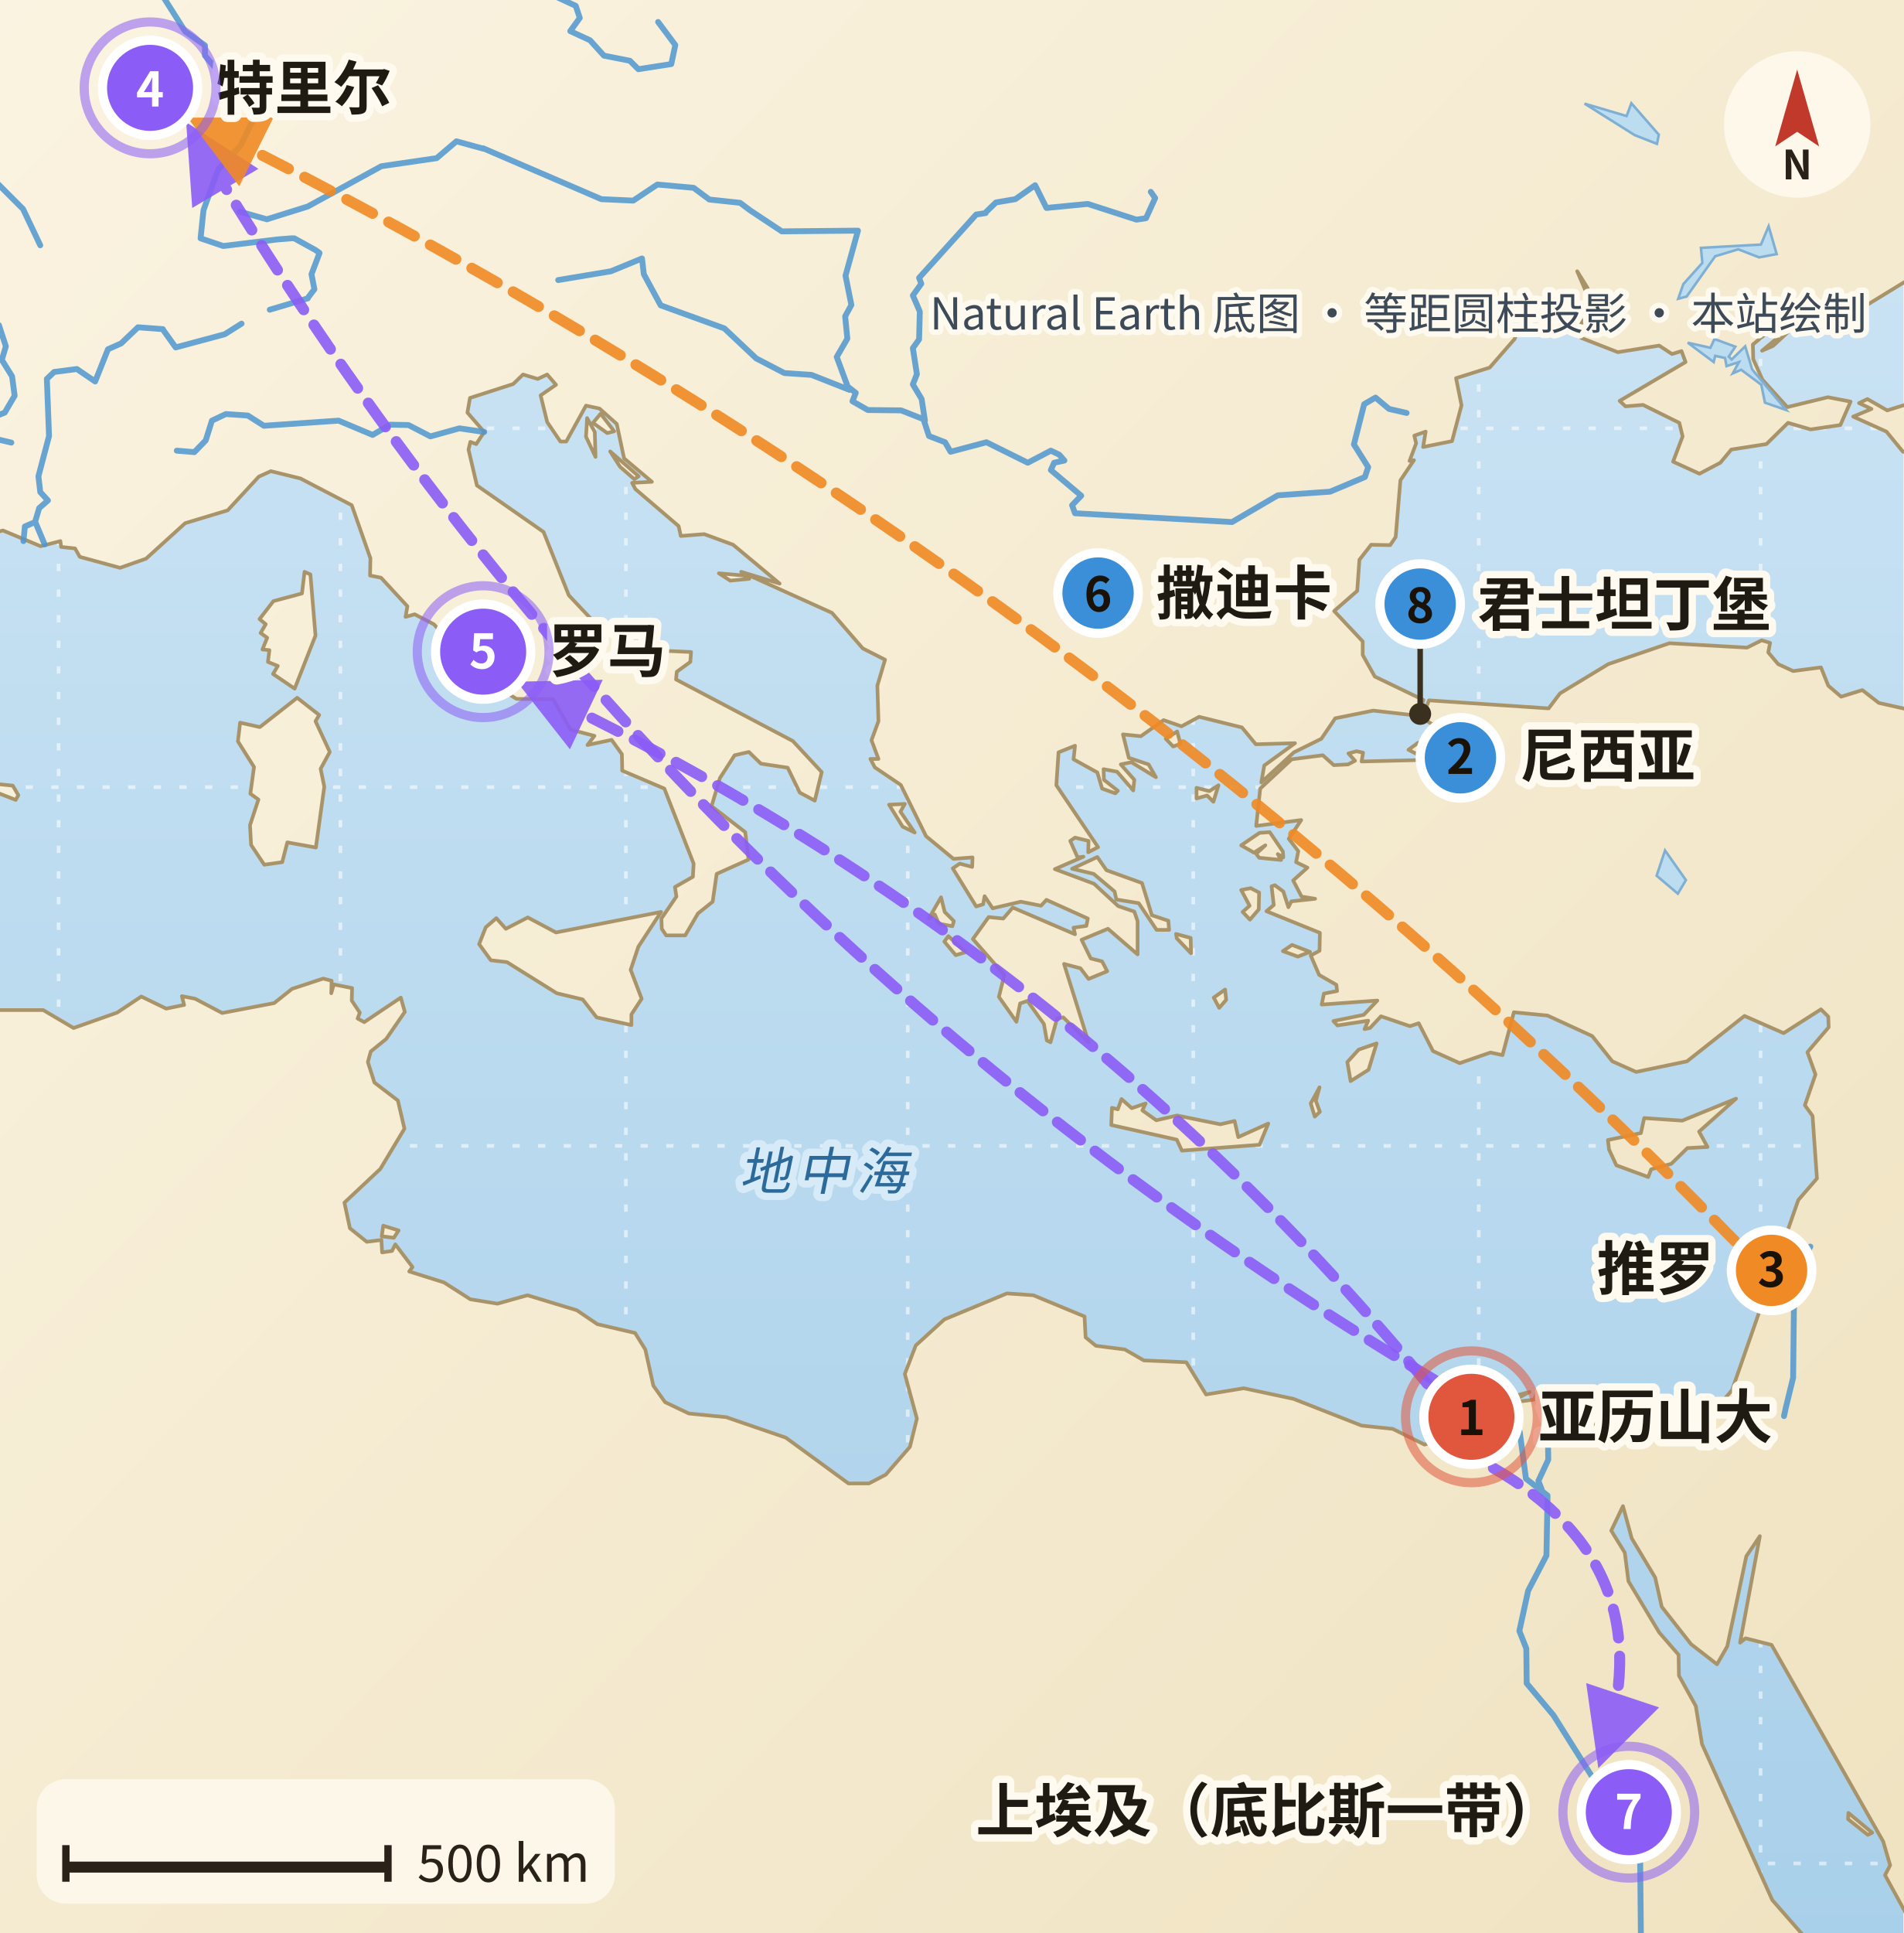
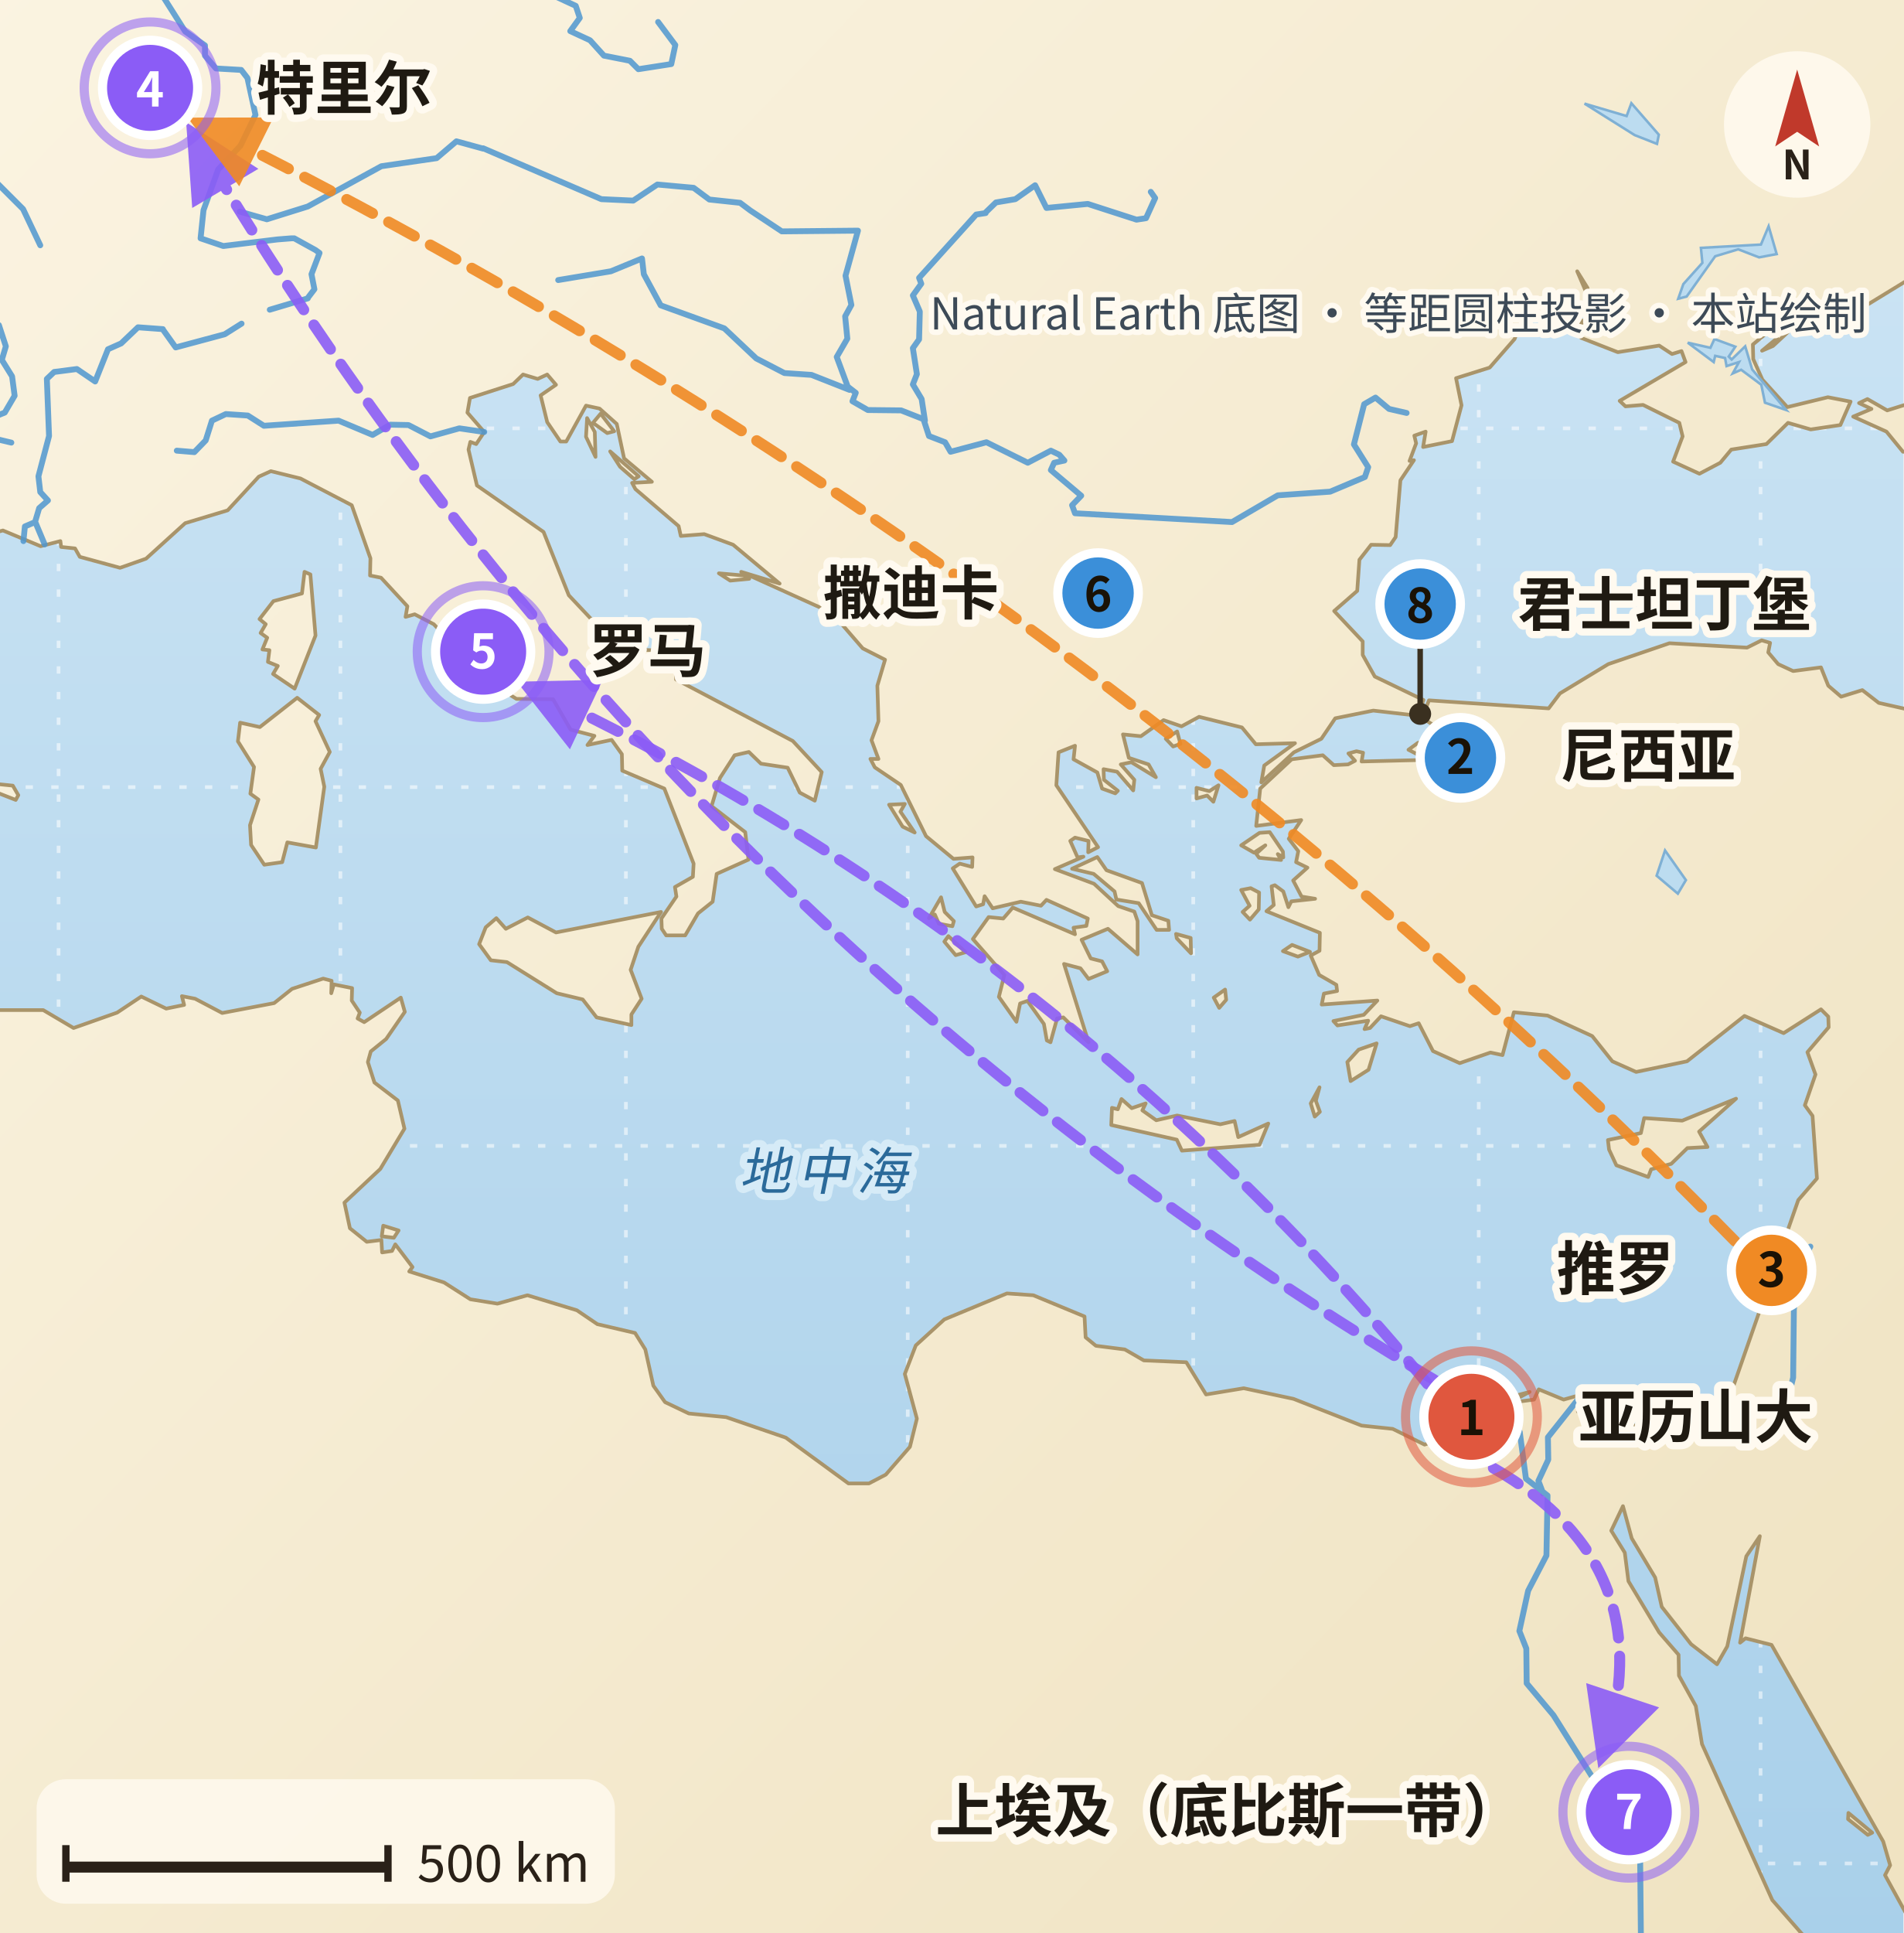
<svg xmlns="http://www.w3.org/2000/svg" viewBox="0 0 520 528" width="520" height="528" font-family="'Noto Sans CJK SC','PingFang SC','Microsoft YaHei','Source Han Sans SC',sans-serif">
  <defs>
    <linearGradient id="sea" x1="0" y1="0" x2="0" y2="1">
      <stop offset="0" stop-color="#cfe6f5" />
      <stop offset="1" stop-color="#a9d0ea" />
    </linearGradient>
    <linearGradient id="ld" x1="0" y1="0" x2="1" y2="1">
      <stop offset="0" stop-color="#fbf4e2" />
      <stop offset="1" stop-color="#efe2c0" />
    </linearGradient>
    <marker id="a8b5cf6" viewBox="0 0 10 10" refX="8" refY="5" markerWidth="7" markerHeight="7" orient="auto-start-reverse">
      <path d="M0,0L10,5L0,10z" fill="#8b5cf6" />
    </marker>
    <marker id="af08a24" viewBox="0 0 10 10" refX="8" refY="5" markerWidth="7" markerHeight="7" orient="auto-start-reverse">
      <path d="M0,0L10,5L0,10z" fill="#f08a24" />
    </marker>
  </defs>
  <rect width="520" height="528" fill="url(#sea)" />
  <path d="M16,0V528M93,0V528M171,0V528M248,0V528M326,0V528M404,0V528M481,0V528M0,509H520M0,411H520M0,313H520M0,215H520M0,117H520M0,20H520" stroke="#ffffff" stroke-opacity=".55" stroke-width="1" stroke-dasharray="2 5" fill="none" />
  <path d="M309.2,302.7 313.0,301.4 312.1,303.3 315.9,306.0 321.6,304.7 333.4,307.1 337.3,306.2 338.3,310.6 346.5,306.9 344.1,312.7 322.9,314.3 321.5,311.3 303.6,307.3 303.8,302.6 305.4,303.0 306.4,300.2 309.2,302.7ZM302.3,237.7 312.0,241.2 314.7,250.0 319.2,251.5 319.4,254.0 316.0,254.0 311.1,246.7 305.0,245.7 304.5,243.5 298.8,238.7 292.9,237.3 299.8,234.1 302.3,237.7ZM474.3,300.1 464.2,309.1 466.5,313.3 461.0,313.6 456.6,317.9 451.1,319.4 450.3,321.5 441.6,318.3 439.6,314.0 439.3,311.4 448.3,309.5 449.2,305.4 459.6,306.1 474.3,300.1ZM-13.3,219.3 -9.4,219.6 -8.4,221.1 -11.7,227.2 -15.5,228.3 -15.5,216.6 -12.5,216.0 -13.3,219.3ZM86.2,197.0 90.1,205.4 87.6,210.0 88.6,214.9 86.3,231.5 78.5,230.1 77.1,235.5 72.2,236.2 68.6,230.8 68.3,225.4 70.6,218.4 68.4,216.8 69.4,209.5 65.0,202.5 65.6,197.4 71.0,198.6 81.2,190.6 87.2,195.3 86.2,197.0ZM84.8,156.9 86.2,173.6 80.5,188.1 74.6,184.1 75.9,181.9 73.2,180.8 73.6,177.6 71.7,177.4 73.0,174.2 71.2,172.9 72.6,170.5 70.9,169.1 74.7,164.2 82.5,162.1 83.2,156.2 84.8,156.9ZM180.6,249.1 174.4,258.6 172.3,264.9 175.3,272.8 172.5,277.1 172.5,280.0 163.0,277.9 159.2,273.0 152.1,271.3 138.5,262.8 134.1,262.3 130.9,257.9 132.7,253.3 135.6,250.8 138.2,253.7 144.2,250.6 151.9,254.7 180.6,249.1ZM196.4,156.6 203.2,157.2 204.7,158.1 199.5,158.6 196.4,156.6ZM510.3,501.2 504.9,496.9 505.0,495.2 511.5,500.6 510.3,501.2ZM369.0,295.3 368.1,290.1 371.2,286.7 376.1,285.0 373.9,292.2 369.0,295.3ZM359.2,305.0 358.1,301.4 360.5,297.0 359.5,300.7 360.6,303.7 359.2,305.0ZM333.1,275.3 331.6,272.5 334.7,270.3 335.0,273.1 333.1,275.3ZM353.0,258.1 357.9,260.0 354.6,261.3 350.5,259.8 353.0,258.1ZM325.4,260.4 321.5,256.3 321.3,255.1 325.3,256.2 325.4,260.4ZM341.5,251.2 339.5,249.1 341.4,247.4 339.1,243.1 341.7,242.6 344.0,243.8 343.9,248.4 341.5,251.2ZM346.9,227.3 350.5,232.6 350.6,234.2 349.1,233.3 350.0,234.9 344.0,234.3 343.2,233.2 345.7,230.9 342.6,232.9 339.1,230.9 344.1,227.5 346.9,227.3ZM332.9,214.5 331.5,219.0 329.8,217.3 326.9,218.1 326.9,215.2 330.4,216.1 332.9,214.5ZM320.5,203.9 318.5,201.8 321.6,199.8 322.5,203.2 320.5,203.9ZM107.6,338.1 104.3,337.7 104.7,334.8 108.9,336.1 107.6,338.1ZM4.3,218.5 -2.1,216.0 -2.3,214.0 3.5,214.6 5.0,217.2 4.3,218.5ZM165.9,118.3 162.0,115.5 164.1,113.0 167.8,117.8 165.9,118.3ZM173.3,130.9 169.4,127.5 166.7,123.3 174.5,130.1 173.3,130.9ZM162.7,124.8 160.1,119.3 160.4,114.2 162.5,118.0 162.7,124.8ZM258.1,249.1 260.6,251.6 260.2,253.0 256.5,252.3 255.4,249.8 253.8,250.8 257.1,245.1 258.1,249.1ZM263.8,260.1 261.1,260.9 258.0,257.2 259.1,255.7 263.8,260.1ZM249.9,227.4 246.6,225.8 242.9,219.8 247.2,219.6 246.0,221.7 249.9,227.4ZM535.5,535.3 526.5,524.6 520.7,522.6 515.0,512.2 516.4,509.5 514.5,503.0 484.0,449.3 476.9,447.5 475.4,448.7 480.8,419.6 477.1,425.1 471.9,449.7 469.1,454.6 462.0,449.1 454.0,438.9 452.2,430.9 445.8,420.2 443.4,411.4 440.2,418.1 443.9,424.1 444.9,431.9 453.3,445.9 458.6,452.0 458.7,457.7 463.3,466.0 465.0,476.4 484.2,519.0 493.4,529.5 489.6,529.8 489.0,532.6 491.7,547.8 -15.5,547.8 -15.5,278.1 -7.4,277.9 -3.4,275.9 11.8,275.9 20.1,280.8 32.0,276.6 38.6,272.2 45.4,275.5 50.3,274.5 49.7,272.1 53.3,272.8 60.7,276.7 74.9,274.0 79.8,270.1 88.3,267.3 90.6,267.9 90.5,271.3 91.2,268.9 96.2,269.9 96.1,273.3 98.3,276.6 97.7,278.2 99.5,279.2 109.5,272.5 110.6,276.4 105.5,283.8 101.3,287.2 100.5,290.1 102.3,295.7 108.7,300.6 110.5,308.3 103.9,319.3 94.1,328.5 95.6,335.5 100.2,339.2 104.2,338.7 104.4,342.1 107.1,341.7 108.0,339.9 112.7,346.1 111.8,347.3 121.3,350.3 128.5,354.9 135.9,356.1 144.1,353.8 157.6,357.9 163.2,361.7 173.5,364.1 176.3,368.6 178.5,378.5 181.7,383.0 188.2,386.1 198.4,387.1 214.7,392.7 231.8,405.2 237.4,405.2 242.0,402.8 248.6,395.2 250.5,387.5 247.2,375.3 250.2,367.5 258.0,360.4 275.1,353.3 282.3,353.8 296.3,359.6 296.6,365.3 299.4,367.6 307.3,368.6 312.5,371.6 324.1,372.1 329.5,380.9 339.8,379.2 353.4,382.1 372.0,389.4 380.5,390.3 389.2,394.6 394.7,392.7 402.5,386.9 407.0,386.3 409.7,382.4 417.9,380.2 412.3,383.2 419.1,382.3 420.4,379.5 427.2,382.3 432.9,380.7 436.7,384.6 433.0,381.9 431.1,385.6 434.8,387.0 436.2,389.5 439.0,387.4 438.5,385.5 444.0,390.0 452.2,388.0 453.2,389.7 460.5,388.8 468.4,385.4 473.2,379.7 491.3,327.8 496.4,321.9 495.2,304.8 493.1,301.9 496.0,293.5 493.8,287.4 499.6,280.6 499.5,277.7 497.5,275.7 487.3,282.2 476.6,277.5 460.9,289.9 447.0,292.8 440.5,289.9 435.0,283.0 422.8,277.4 413.6,276.5 410.5,288.2 407.2,287.5 398.8,290.4 391.5,287.1 387.6,279.5 385.2,280.3 377.3,277.6 374.3,280.8 372.8,281.1 373.8,278.8 365.4,280.1 364.3,278.9 372.6,277.2 376.3,273.3 361.1,274.4 361.7,271.4 365.3,270.7 365.1,269.0 360.4,266.3 358.1,261.0 360.5,259.7 360.6,254.8 346.0,248.9 348.0,247.2 347.4,242.1 348.3,241.8 350.6,243.5 352.0,247.8 352.8,246.2 359.3,245.5 355.6,244.9 353.3,240.5 357.2,237.0 354.1,235.5 354.7,232.5 352.1,229.1 355.5,224.0 343.2,225.6 344.3,215.4 352.9,207.4 361.4,206.3 364.4,209.0 368.3,208.8 370.2,207.8 368.4,205.8 370.6,205.2 372.4,205.6 372.0,208.0 388.2,207.6 388.9,206.9 384.8,204.8 387.4,202.9 401.2,200.3 393.7,199.4 389.8,196.9 388.8,195.5 390.4,191.3 423.1,193.5 426.2,189.4 439.4,181.4 456.1,175.7 477.3,176.9 481.3,174.9 483.6,175.6 483.1,178.2 485.8,181.4 489.9,183.3 497.5,182.3 499.5,187.3 503.0,190.3 508.8,188.5 513.3,192.0 535.5,197.0 535.5,535.3ZM532.6,129.6 525.5,123.3 519.9,123.4 515.4,117.9 506.3,113.8 511.3,111.7 507.9,110.1 510.2,109.0 515.6,112.1 522.3,110.0 521.7,106.3 526.7,97.8 528.0,96.9 529.0,99.1 530.6,96.0 535.4,96.1 529.0,90.1 526.4,89.9 524.1,85.4 531.3,84.1 535.5,84.8 535.5,130.3 532.6,129.6ZM535.3,74.8 530.5,76.7 520.7,76.8 509.1,83.9 505.4,82.9 494.0,85.6 484.4,94.5 481.4,95.8 485.5,92.4 484.8,89.2 478.9,94.1 479.0,98.1 481.5,103.7 488.3,111.2 499.4,108.5 505.6,109.7 502.8,116.1 494.7,117.3 488.5,115.5 482.6,121.3 473.0,122.8 470.0,126.4 464.3,129.4 457.1,126.1 459.7,119.2 458.8,115.5 448.9,110.6 444.1,111.0 442.5,109.5 460.5,98.9 459.4,95.9 456.8,96.7 453.3,94.4 442.0,96.2 432.0,92.3 431.2,91.5 434.8,89.4 427.7,87.0 440.2,88.5 443.6,85.8 440.1,86.8 435.3,85.3 433.7,78.6 430.9,74.1 433.3,79.7 432.7,85.1 427.4,84.8 427.8,82.6 425.4,85.5 415.9,87.0 413.8,92.6 407.0,100.4 397.8,103.3 399.3,110.7 396.7,120.5 388.8,122.1 389.5,117.9 386.4,119.0 386.9,121.1 385.1,125.9 386.3,125.7 382.6,131.2 381.3,146.7 379.8,148.9 374.6,148.8 371.4,152.9 370.8,161.4 364.5,166.9 372.3,175.2 372.3,178.9 375.6,184.8 388.9,191.2 387.4,195.5 375.2,194.1 364.8,196.2 361.0,201.8 353.5,205.5 344.6,213.7 345.4,209.1 353.8,203.0 343.1,203.3 339.3,198.7 327.6,195.8 322.8,198.4 317.9,196.7 311.7,201.1 306.8,200.6 308.4,207.0 313.8,208.8 315.8,212.3 309.1,208.2 306.2,208.8 309.9,213.0 309.6,215.9 305.2,210.8 301.5,210.1 301.6,213.0 305.4,216.0 304.7,216.7 301.1,215.4 299.8,211.0 293.3,207.4 293.7,203.7 289.2,205.5 288.6,214.5 300.0,231.4 297.3,232.8 297.4,229.7 293.7,228.8 292.4,229.7 293.2,231.5 294.4,234.2 296.0,234.0 288.2,237.4 298.9,241.4 305.5,247.5 309.9,249.0 310.8,251.6 310.8,260.7 302.7,253.7 295.5,256.7 298.0,261.8 301.1,262.6 302.5,265.3 297.4,267.4 295.2,264.5 290.7,263.3 297.4,284.7 290.5,277.9 288.8,278.2 287.0,284.7 286.0,284.2 285.2,279.7 280.7,273.4 278.7,274.1 277.7,279.1 272.9,272.3 274.4,266.3 265.8,256.5 270.1,250.5 274.1,250.9 276.7,247.9 293.7,255.2 293.3,253.4 296.8,252.9 297.2,250.9 285.9,245.8 284.4,247.4 278.9,246.3 271.2,248.1 269.0,244.8 268.6,247.0 266.7,247.6 260.3,237.2 262.2,235.9 265.6,236.8 265.7,234.2 260.5,234.6 253.0,228.4 246.1,214.4 239.0,209.6 237.8,207.3 240.0,207.3 238.1,202.2 240.0,197.0 239.7,187.3 241.8,180.2 235.7,177.1 227.3,167.4 202.5,156.2 213.0,159.4 200.3,148.8 192.4,145.9 186.0,146.4 185.4,143.7 173.6,133.6 172.7,131.9 178.1,131.6 170.5,125.2 168.5,115.8 163.8,111.6 160.1,110.8 154.7,120.6 153.1,120.6 149.5,115.3 147.7,108.0 151.9,105.1 149.5,102.3 146.9,103.5 142.9,102.3 140.2,104.9 128.4,108.7 127.7,112.7 132.3,118.0 130.1,121.3 128.5,120.7 128.0,122.8 130.3,132.6 148.5,145.3 155.4,162.6 163.6,171.3 173.4,177.4 188.8,178.1 188.6,180.8 184.9,183.5 184.7,185.6 216.6,202.4 224.5,210.9 222.6,218.7 218.5,216.5 215.2,209.7 207.9,208.6 204.6,205.4 200.7,206.3 196.7,212.5 194.4,220.2 203.6,227.3 204.5,234.8 195.8,238.7 194.7,246.3 190.7,249.5 187.2,255.5 182.0,255.5 180.8,253.7 180.7,250.9 184.8,244.9 184.4,242.3 189.3,239.5 189.5,235.9 181.5,215.4 170.0,210.5 169.9,206.0 167.1,202.1 160.5,203.5 162.4,201.0 155.9,199.3 151.1,191.0 141.1,190.9 134.0,186.5 118.5,170.5 113.3,167.8 110.8,168.5 111.3,165.6 104.1,157.8 101.1,157.2 101.2,152.5 96.1,138.0 82.1,130.7 74.0,128.7 70.7,130.2 62.2,139.4 50.6,142.9 39.9,152.6 32.8,155.1 21.8,152.1 20.5,149.8 16.7,149.4 16.5,147.8 11.1,149.2 0.8,144.9 -1.4,145.5 -11.5,152.7 -14.7,158.2 -14.1,164.5 -10.8,170.4 -12.9,171.1 -13.2,172.9 -11.7,177.2 -15.5,180.7 -15.5,-5.4 -8.9,-7.7 3.5,-7.6 -6.4,-8.9 -8.6,-10.6 -4.0,-11.7 4.3,-9.2 0.1,-11.7 2.8,-11.9 -0.8,-15.9 1.6,-19.6 535.5,-19.6 535.3,74.8Z" fill="url(#ld)" stroke="#a9946a" stroke-width="1" stroke-linejoin="round" fill-rule="evenodd" />
  <path d="M452.7,39.3 446.6,36.9 432.9,28.3 444.4,31.7 445.7,28.2 453.2,36.8 452.7,39.3ZM454.9,232.3 460.6,240.4 458.4,244.1 452.6,239.2 454.9,232.3ZM488.0,112.0 482.2,110.0 481.2,105.1 475.7,101.0 473.4,102.0 475.1,98.9 471.7,100.0 471.3,97.8 468.6,97.2 468.2,98.9 461.1,93.6 467.3,95.0 468.4,92.6 474.1,94.7 472.3,97.4 473.1,98.2 476.8,94.6 478.7,100.9 488.0,112.0ZM485.4,69.4 480.6,70.3 474.9,68.1 468.6,70.0 460.8,81.0 458.5,81.6 459.9,77.6 465.1,71.8 464.7,67.7 481.1,66.8 483.2,61.8 485.4,69.4ZM444.5,547.8 447.9,539.3 443.9,538.1 445.6,536.7 444.8,535.5 447.6,535.7 448.3,528.5 450.3,543.2 447.9,545.1 449.3,547.8 444.5,547.8Z" fill="#bcdcf0" stroke="#7fb0d4" stroke-width=".7" />
  <path d="M535.5,295.9 529.0,292.0 530.6,286.8M487.8,384.9 489.9,376.3M490.5,354.1 490.1,357.7M448.3,528.5 448.8,541.3 445.1,547.8M79.6,65.1 75.8,65.4M80.4,65.1 86.2,68.3M33.1,93.8 37.7,89.4 44.5,89.9M528.2,277.1 532.0,282.6 530.6,286.8M421.6,407.9 420.3,404.5 423.0,398.7 422.9,392.6 432.1,381.0M205.0,57.5 213.6,63.2 234.4,63.0 231.0,75.3 232.6,83.3 230.9,86.4 231.5,92.5 228.6,97.5 231.6,105.6 233.8,107.3 232.9,109.6 237.1,112.0 246.2,112.1 252.3,114.5 253.8,119.1 258.2,120.8 259.7,123.4 269.5,120.8 280.8,126.4 287.1,123.1 289.4,124.2 290.8,125.8 288.0,126.4 287.1,128.4 295.4,135.4 292.9,138.0 293.7,140.2 336.6,142.6 349.1,135.3 363.4,134.3 372.9,130.3 373.8,127.6 369.9,121.4 372.7,110.4 375.8,108.6 379.5,111.7 384.3,112.8M65.5,57.8 72.9,59.9 84.1,56.4 104.2,45.4 119.3,43.2 124.7,38.6 132.0,40.6M205.0,57.5 202.2,55.4 193.8,54.5 189.5,51.3 179.6,50.4 173.0,54.8 164.3,54.4 132.0,40.5M152.5,76.5 166.9,74.1 175.4,70.6 175.9,74.9 180.5,83.4 197.9,89.7 206.6,97.9 214.3,101.9 221.7,102.4 232.1,106.5M179.8,6.0 184.5,12.3 183.4,17.5 174.4,18.9 172.1,16.6 165.0,15.2 161.2,11.0 155.8,8.5 158.4,4.9 157.3,1.6 147.8,-2.8 142.6,-9.3M142.7,-9.3 135.7,-16.5 126.5,-17.1 122.6,-19.6M535.5,239.9 533.3,243.0 535.5,244.8M535.5,263.8 527.2,265.6 525.5,268.2 528.2,277.1M535.5,226.0 534.4,228.1 535.5,229.4M487.8,385.0 487.4,386.8M490.1,357.7 489.9,376.3M494.6,340.5 490.8,347.4 490.5,354.1M20.7,-18.8 6.6,-17.5 1.3,-19.4M31.6,-17.1 29.8,-18.8 20.7,-18.8M448.3,528.5 448.1,508.0 443.0,501.9 442.3,497.6 446.5,491.5 446.0,486.6 438.2,487.6 434.9,485.2 424.4,468.5 417.1,459.8 417.0,450.3 415.1,445.5 417.5,434.5 422.5,424.9 422.8,408.5M48.3,123.1 53.1,123.5 56.2,120.3 57.9,114.9 61.7,113.1 67.7,113.5 72.1,116.3 92.5,114.9 101.8,118.8 106.6,116.0 111.6,116.1 117.6,119.2 125.5,117.0 132.3,118.0M73.7,84.6 84.1,81.5M84.0,81.5 85.9,79.0 85.1,74.9 87.3,69.1 86.2,68.3M79.6,65.1 80.4,65.1M75.8,65.4 61.0,67.2 54.8,65.1 55.6,57.4 59.6,46.3 65.7,39.8M65.7,39.8 69.8,31.4 67.6,21.3 65.9,19.1 59.0,18.7 56.0,15.2 56.0,12.4 50.6,8.6 42.8,-3.7 40.3,-12.5 32.3,-17.0 15.3,-16.1M9.6,142.6 6.8,143.8 6.4,147.8M33.1,93.8 29.5,95.4 26.0,104.2 21.0,100.8 14.8,101.6 12.8,103.5 13.4,119.1 10.5,130.1 11.0,134.4 13.1,136.7 10.7,138.8 9.6,142.5 12.2,148.7M66.0,88.4 61.4,91.3 48.0,94.9 44.5,90.0M422.8,408.5 416.9,403.9 415.2,391.1 409.7,382.4M11.0,67.0 6.3,57.1 -2.2,48.6 -15.5,51.1M251.1,92.7 249.4,95.1 250.5,102.2 249.4,105.0 251.8,109.0 252.7,114.9M269.3,58.2 266.7,58.6 251.1,75.9 251.7,77.5 249.4,80.7 251.3,85.1 251.1,92.7M314.4,52.4 315.6,54.1 313.1,59.6 310.5,60.0 297.2,55.7 285.9,56.8 282.8,50.6 277.4,54.4 272.1,55.3 269.1,58.2M15.3,-16.1 9.0,-14.1 -0.3,-16.6M-14.2,78.5 -15.5,74.8M-14.2,78.6 -7.9,81.6 -3.9,86.9 -0.3,88.8 1.6,94.6 0.5,98.3 3.3,102.8 4.0,108.1 1.3,112.7 -0.7,113.5 -1.5,117.9 -1.1,119.9 3.1,120.9" fill="none" stroke="#4f97cf" stroke-width="1.6" stroke-linejoin="round" stroke-linecap="round" opacity=".85" />
  <path d="M388,195L388,165" stroke="#3a3020" stroke-width="1.5" />
  <circle cx="388" cy="195" r="3" fill="#3a3020" />
  <path d="M392,377 Q179,250 53,37" fill="none" stroke="#8b5cf6" stroke-width="3" stroke-dasharray="8 5" stroke-linecap="round" marker-end="url(#a8b5cf6)" opacity=".9" />
  <path d="M390,378 Q289,256 145,188" fill="none" stroke="#8b5cf6" stroke-width="3" stroke-dasharray="8 5" stroke-linecap="round" marker-end="url(#a8b5cf6)" opacity=".9" />
  <path d="M408,401 Q455,428 438,479" fill="none" stroke="#8b5cf6" stroke-width="3" stroke-dasharray="8 5" stroke-linecap="round" marker-end="url(#a8b5cf6)" opacity=".9" />
  <path d="M474,339 Q290,151 55,34" fill="none" stroke="#f08a24" stroke-width="3" stroke-dasharray="8 5" stroke-linecap="round" marker-end="url(#af08a24)" opacity=".9" />
-   <text x="420.3" y="392.8" text-anchor="start" font-size="16" font-weight="800" fill="#1f1a12" paint-order="stroke" stroke="#fffaf0" stroke-width="4" stroke-linejoin="round">亚历山大</text>
-   <text x="59.0" y="29.9" text-anchor="start" font-size="16" font-weight="800" fill="#1f1a12" paint-order="stroke" stroke="#fffaf0" stroke-width="4" stroke-linejoin="round">特里尔</text>
-   <text x="149.9" y="183.5" text-anchor="start" font-size="16" font-weight="800" fill="#1f1a12" paint-order="stroke" stroke="#fffaf0" stroke-width="4" stroke-linejoin="round">罗马</text>
-   <text x="426.6" y="500.4" text-anchor="end" font-size="16" font-weight="800" fill="#1f1a12" paint-order="stroke" stroke="#fffaf0" stroke-width="4" stroke-linejoin="round">上埃及（底比斯一带）</text>
-   <text x="415.2" y="212.2" text-anchor="start" font-size="16" font-weight="600" fill="#1f1a12" paint-order="stroke" stroke="#fffaf0" stroke-width="4" stroke-linejoin="round">尼西亚</text>
-   <text x="468.3" y="352.3" text-anchor="end" font-size="16" font-weight="600" fill="#1f1a12" paint-order="stroke" stroke="#fffaf0" stroke-width="4" stroke-linejoin="round">推罗</text>
-   <text x="315.9" y="167.8" text-anchor="start" font-size="16" font-weight="600" fill="#1f1a12" paint-order="stroke" stroke="#fffaf0" stroke-width="4" stroke-linejoin="round">撒迪卡</text>
-   <text x="403.7" y="170.9" text-anchor="start" font-size="16" font-weight="600" fill="#1f1a12" paint-order="stroke" stroke="#fffaf0" stroke-width="4" stroke-linejoin="round">君士坦丁堡</text>
+   <text x="431.3" y="392.8" text-anchor="start" font-size="16" font-weight="800" fill="#1f1a12" paint-order="stroke" stroke="#fffaf0" stroke-width="4" stroke-linejoin="round">亚历山大</text>
+   <text x="70.0" y="29.9" text-anchor="start" font-size="16" font-weight="800" fill="#1f1a12" paint-order="stroke" stroke="#fffaf0" stroke-width="4" stroke-linejoin="round">特里尔</text>
+   <text x="160.9" y="183.5" text-anchor="start" font-size="16" font-weight="800" fill="#1f1a12" paint-order="stroke" stroke="#fffaf0" stroke-width="4" stroke-linejoin="round">罗马</text>
+   <text x="415.6" y="500.4" text-anchor="end" font-size="16" font-weight="800" fill="#1f1a12" paint-order="stroke" stroke="#fffaf0" stroke-width="4" stroke-linejoin="round">上埃及（底比斯一带）</text>
+   <text x="426.2" y="212.2" text-anchor="start" font-size="16" font-weight="600" fill="#1f1a12" paint-order="stroke" stroke="#fffaf0" stroke-width="4" stroke-linejoin="round">尼西亚</text>
+   <text x="457.3" y="352.3" text-anchor="end" font-size="16" font-weight="600" fill="#1f1a12" paint-order="stroke" stroke="#fffaf0" stroke-width="4" stroke-linejoin="round">推罗</text>
+   <text x="272.9" y="167.8" text-anchor="end" font-size="16" font-weight="600" fill="#1f1a12" paint-order="stroke" stroke="#fffaf0" stroke-width="4" stroke-linejoin="round">撒迪卡</text>
+   <text x="414.7" y="170.9" text-anchor="start" font-size="16" font-weight="600" fill="#1f1a12" paint-order="stroke" stroke="#fffaf0" stroke-width="4" stroke-linejoin="round">君士坦丁堡</text>
  <text x="225" y="325" text-anchor="middle" font-size="14" font-style="italic" fill="#2b6a9a" letter-spacing="2" paint-order="stroke" stroke="#d6ebf7" stroke-width="4" stroke-linejoin="round">地中海</text>
  <circle cx="402" cy="387" r="18" fill="none" stroke="#e0573e" stroke-width="2.5" opacity=".55" />
  <circle cx="402" cy="387" r="13" fill="#e0573e" stroke="#ffffff" stroke-width="2.5" />
  <text x="402" y="392.0" text-anchor="middle" font-size="13" font-weight="800" fill="#1a1206">1</text>
  <circle cx="399" cy="207" r="11" fill="#3b8fd9" stroke="#ffffff" stroke-width="2.5" />
  <text x="399" y="211.4" text-anchor="middle" font-size="13" font-weight="800" fill="#1a1206">2</text>
  <circle cx="484" cy="347" r="11" fill="#f08a24" stroke="#ffffff" stroke-width="2.5" />
  <text x="484" y="351.5" text-anchor="middle" font-size="13" font-weight="800" fill="#1a1206">3</text>
  <circle cx="41" cy="24" r="18" fill="none" stroke="#8b5cf6" stroke-width="2.5" opacity=".55" />
  <circle cx="41" cy="24" r="13" fill="#8b5cf6" stroke="#ffffff" stroke-width="2.5" />
  <text x="41" y="29.1" text-anchor="middle" font-size="13" font-weight="800" fill="#ffffff">4</text>
  <circle cx="132" cy="178" r="18" fill="none" stroke="#8b5cf6" stroke-width="2.5" opacity=".55" />
  <circle cx="132" cy="178" r="13" fill="#8b5cf6" stroke="#ffffff" stroke-width="2.5" />
  <text x="132" y="182.6" text-anchor="middle" font-size="13" font-weight="800" fill="#ffffff">5</text>
  <circle cx="300" cy="162" r="11" fill="#3b8fd9" stroke="#ffffff" stroke-width="2.5" />
  <text x="300" y="167.0" text-anchor="middle" font-size="13" font-weight="800" fill="#1a1206">6</text>
  <circle cx="445" cy="495" r="18" fill="none" stroke="#8b5cf6" stroke-width="2.5" opacity=".55" />
  <circle cx="445" cy="495" r="13" fill="#8b5cf6" stroke="#ffffff" stroke-width="2.5" />
  <text x="445" y="499.6" text-anchor="middle" font-size="13" font-weight="800" fill="#ffffff">7</text>
  <circle cx="388" cy="165" r="11" fill="#3b8fd9" stroke="#ffffff" stroke-width="2.5" />
  <text x="388" y="170.1" text-anchor="middle" font-size="13" font-weight="800" fill="#1a1206">8</text>
  <g transform="translate(18,510)">
    <rect x="-8" y="-24" width="158" height="34" rx="8" fill="#fffaf0" opacity=".8" />
    <path d="M0,0H88" stroke="#2a2118" stroke-width="3" />
    <path d="M0,-6V4M88,-6V4" stroke="#2a2118" stroke-width="2" />
    <text x="96" y="4" font-size="14" fill="#2a2118">500 km</text>
  </g>
  <g transform="translate(491,34)">
    <circle r="20" fill="#fffaf0" opacity=".85" />
    <path d="M0,-15L6,6L0,2L-6,6z" fill="#c0392b" />
    <text y="15" text-anchor="middle" font-size="11" font-weight="800" fill="#2a2118">N</text>
  </g>
  <text x="510" y="90" text-anchor="end" font-size="12" fill="#3d4a57" paint-order="stroke" stroke="#fffaf0" stroke-width="3" stroke-linejoin="round">Natural Earth 底图 · 等距圆柱投影 · 本站绘制</text>
</svg>
